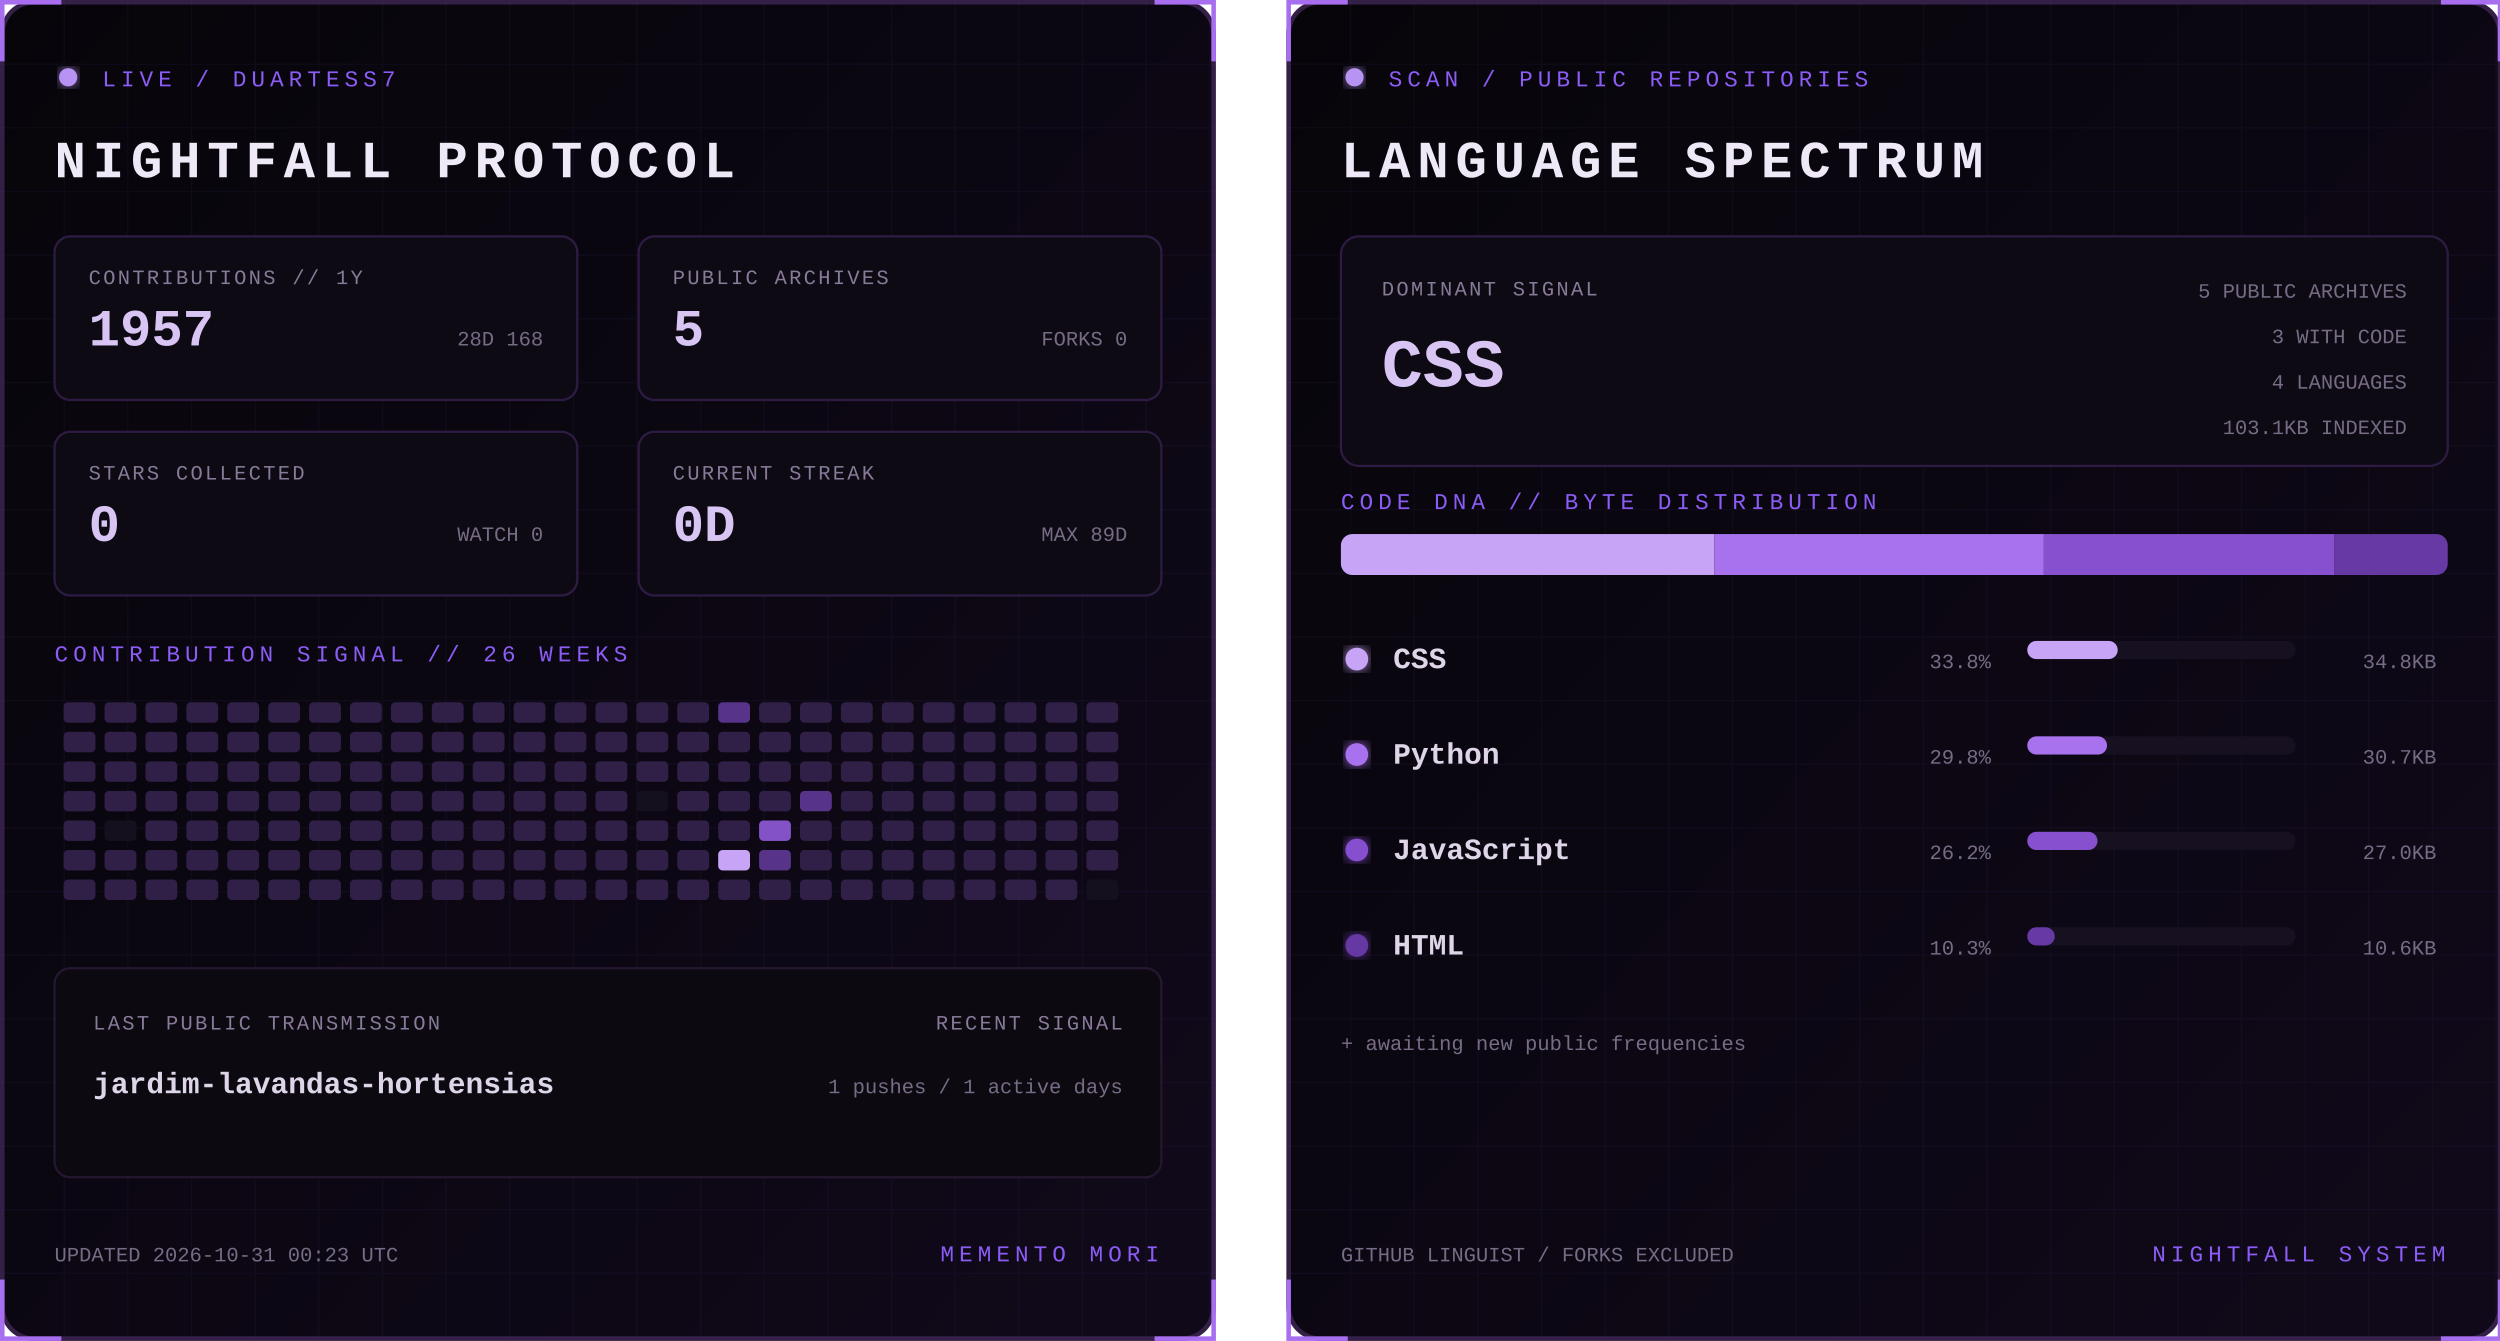
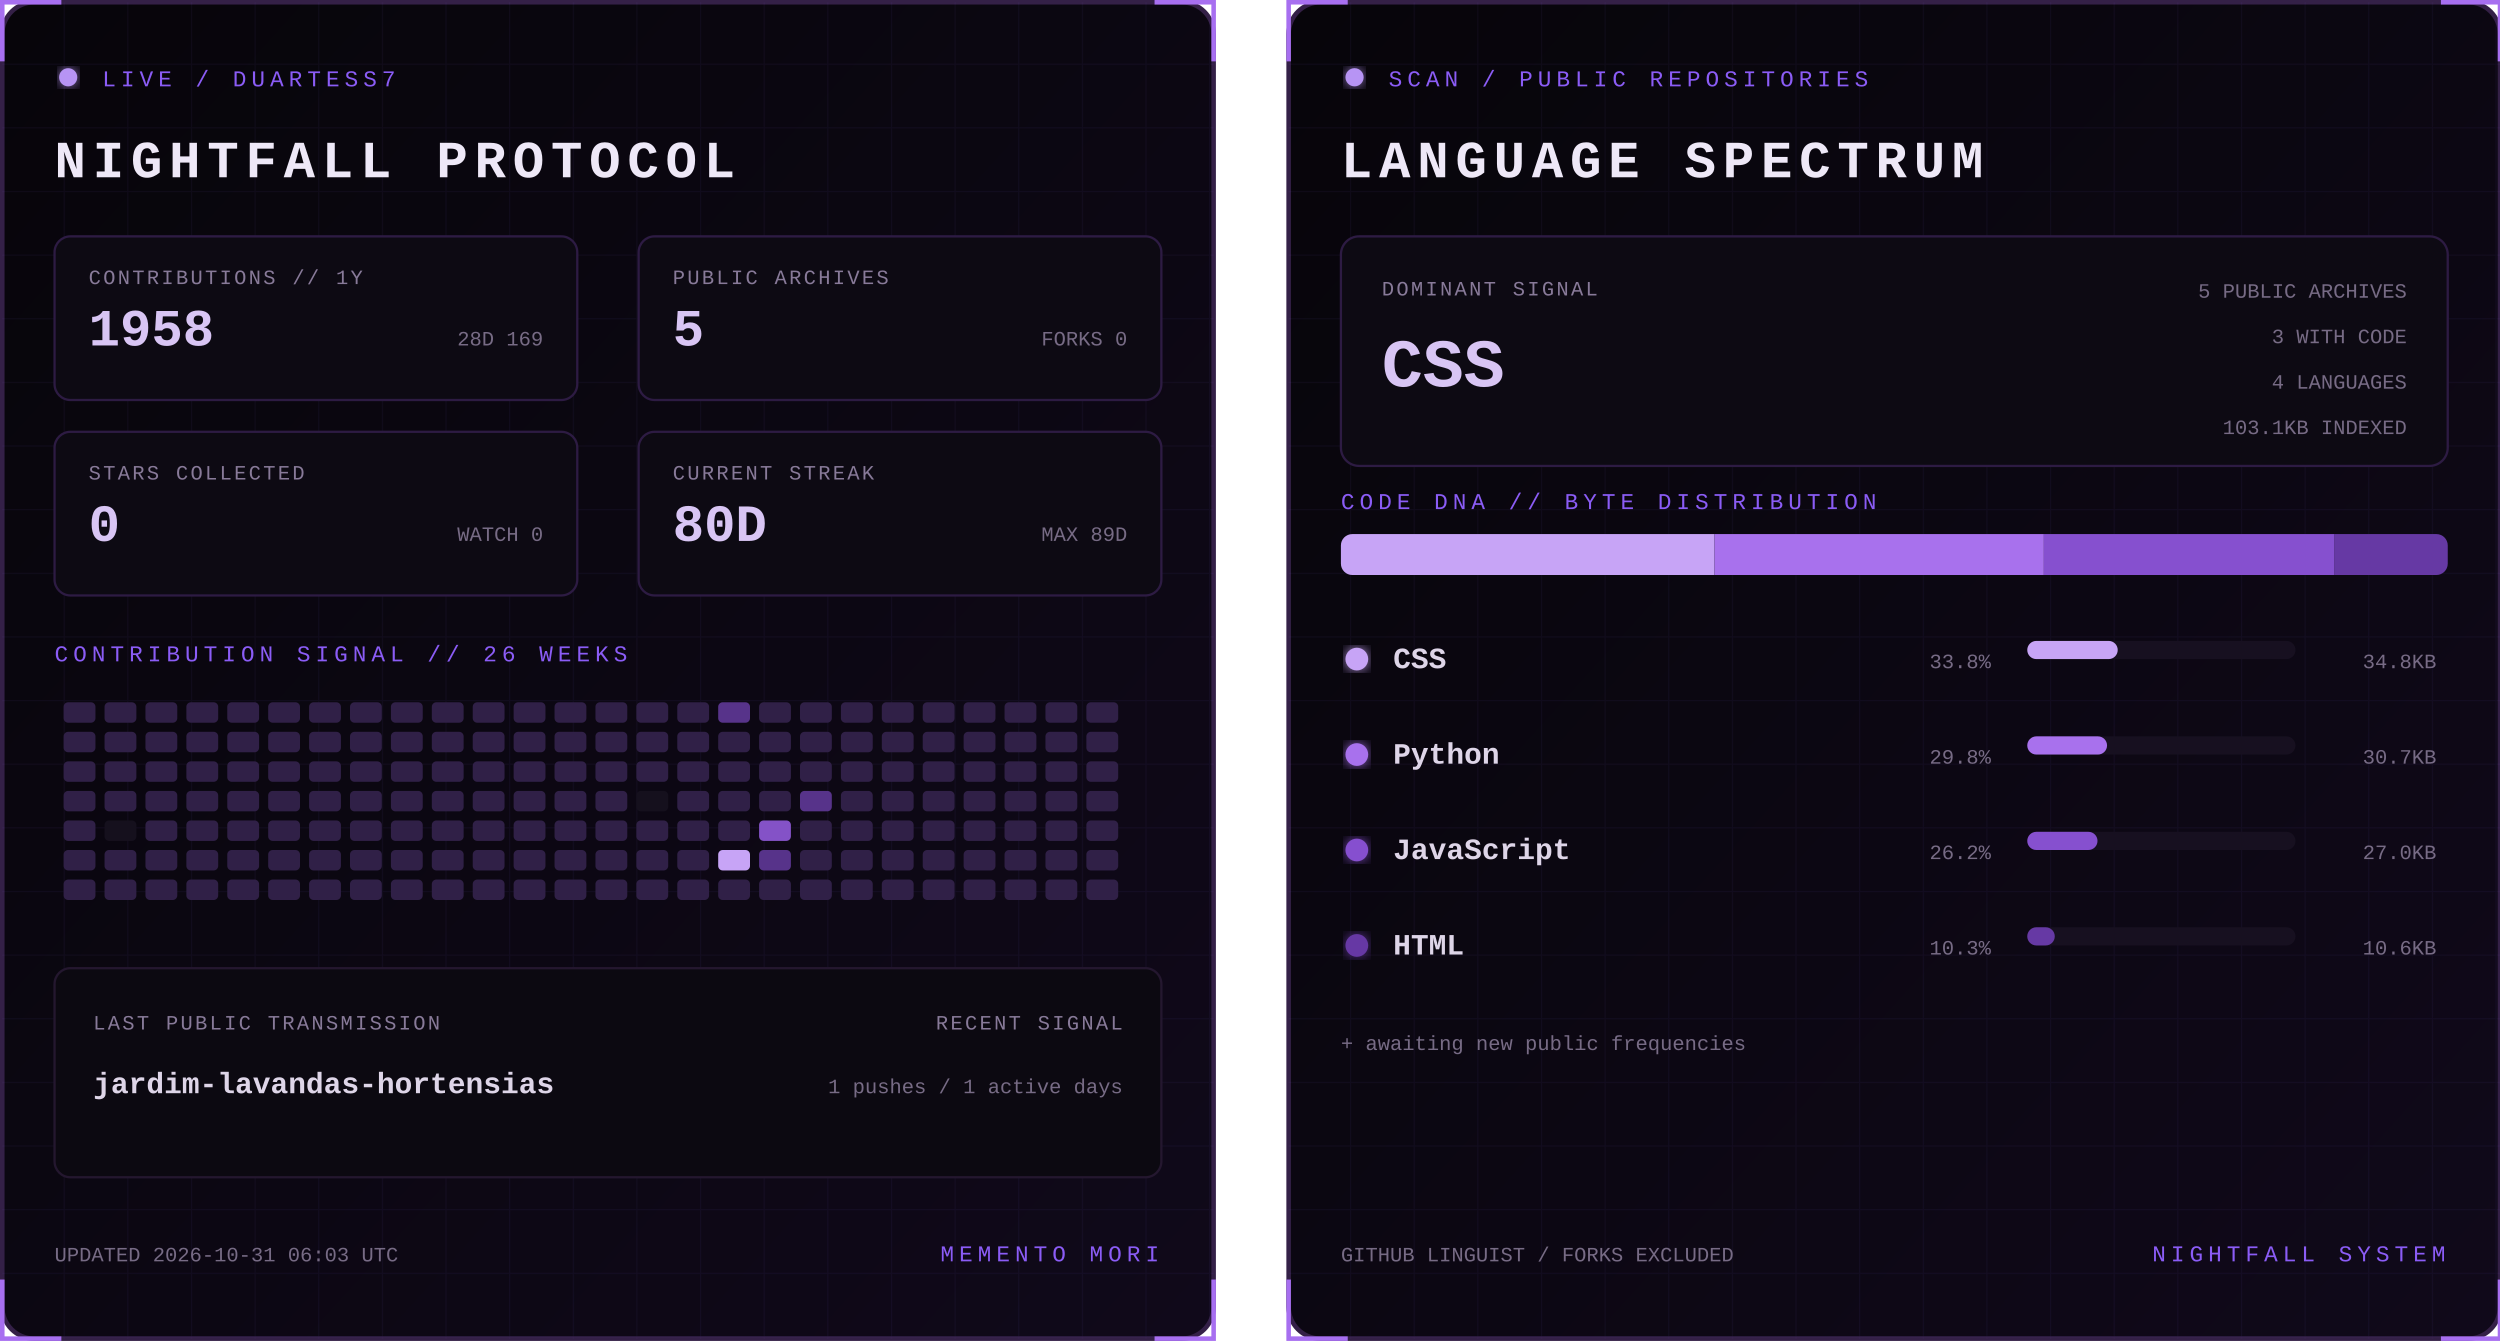
<svg xmlns="http://www.w3.org/2000/svg" width="1100" height="590" viewBox="0 0 1100 590" role="img" aria-labelledby="title desc">
  <defs>
    <linearGradient id="bg" x1="0" y1="0" x2="1" y2="1">
      <stop stop-color="#07050a" />
      <stop offset="1" stop-color="#10091a" />
    </linearGradient>
    <filter id="glow">
      <feGaussianBlur stdDeviation="3" result="b" />
      <feMerge>
        <feMergeNode in="b" />
        <feMergeNode in="SourceGraphic" />
      </feMerge>
    </filter>
    <pattern id="grid" width="28" height="28" patternUnits="userSpaceOnUse">
      <path d="M28 0H0V28" fill="none" stroke="#8b5cf6" stroke-opacity=".055" />
    </pattern>
    <clipPath id="dna">
      <rect x="24" y="235" width="487" height="18" rx="5" />
    </clipPath>
    <style>
      text { font-family: Consolas, 'Courier New', monospace; }
      .kicker { fill:#8b5cf6; font-size:10px; letter-spacing:2.2px; }
      .title { fill:#eee8f7; font-size:23px; font-weight:700; letter-spacing:3px; }
      .label { fill:#887a99; font-size:9px; letter-spacing:1px; }
      .stat { fill:#d8c5f4; font-size:23px; font-weight:700; }
      .detail,.pct { fill:#776b85; font-size:9px; }
      .lang { fill:#ded5e8; font-size:13px; font-weight:700; }
      .hero { fill:#d8c5f4; font-size:30px; font-weight:700; }
      .blink { animation:blink 1.6s step-end infinite; }
      @keyframes blink { 50% { opacity:.25 } }
    </style>
  </defs>
  <g>
    <rect x="1" y="1" width="533" height="588" rx="14" fill="url(#bg)" stroke="#342047" stroke-width="2" />
    <rect x="1" y="1" width="533" height="588" rx="14" fill="url(#grid)" />
    <path d="M27 1H1v26 M508 1h26v26 M534 563v26h-26 M27 589H1v-26" stroke="#a76ff0" stroke-width="2" fill="none" />
    <circle cx="30" cy="34" r="4" fill="#b794f4" filter="url(#glow)" class="blink" />
    <text x="45" y="38" class="kicker">LIVE / DUARTESS7</text>
    <text x="24" y="78" class="title">NIGHTFALL PROTOCOL</text>
    <g transform="translate(24 104)">
      <rect width="230" height="72" rx="7" fill="#0d0a13" stroke="#2d1b43" />
      <text x="15" y="21" class="label">CONTRIBUTIONS // 1Y</text>
-       <text x="15" y="48" class="stat">1957</text>
-       <text x="215" y="48" text-anchor="end" class="detail">28D 168</text>
+       <text x="15" y="48" class="stat">1958</text>
+       <text x="215" y="48" text-anchor="end" class="detail">28D 169</text>
    </g>
    <g transform="translate(281 104)">
      <rect width="230" height="72" rx="7" fill="#0d0a13" stroke="#2d1b43" />
      <text x="15" y="21" class="label">PUBLIC ARCHIVES</text>
      <text x="15" y="48" class="stat">5</text>
      <text x="215" y="48" text-anchor="end" class="detail">FORKS 0</text>
    </g>
    <g transform="translate(24 190)">
      <rect width="230" height="72" rx="7" fill="#0d0a13" stroke="#2d1b43" />
      <text x="15" y="21" class="label">STARS COLLECTED</text>
      <text x="15" y="48" class="stat">0</text>
      <text x="215" y="48" text-anchor="end" class="detail">WATCH 0</text>
    </g>
    <g transform="translate(281 190)">
      <rect width="230" height="72" rx="7" fill="#0d0a13" stroke="#2d1b43" />
      <text x="15" y="21" class="label">CURRENT STREAK</text>
-       <text x="15" y="48" class="stat">0D</text>
+       <text x="15" y="48" class="stat">80D</text>
      <text x="215" y="48" text-anchor="end" class="detail">MAX 89D</text>
    </g>
    <text x="24" y="291" class="kicker">CONTRIBUTION SIGNAL // 26 WEEKS</text>
    <g>
      <rect x="28" y="309" width="14" height="9" rx="2" fill="#302047" />
      <rect x="28" y="322" width="14" height="9" rx="2" fill="#302047" />
      <rect x="28" y="335" width="14" height="9" rx="2" fill="#302047" />
      <rect x="28" y="348" width="14" height="9" rx="2" fill="#302047" />
      <rect x="28" y="361" width="14" height="9" rx="2" fill="#302047" />
      <rect x="28" y="374" width="14" height="9" rx="2" fill="#302047" />
      <rect x="28" y="387" width="14" height="9" rx="2" fill="#302047" />
      <rect x="46" y="309" width="14" height="9" rx="2" fill="#302047" />
      <rect x="46" y="322" width="14" height="9" rx="2" fill="#302047" />
      <rect x="46" y="335" width="14" height="9" rx="2" fill="#302047" />
      <rect x="46" y="348" width="14" height="9" rx="2" fill="#302047" />
      <rect x="46" y="361" width="14" height="9" rx="2" fill="#15101d" />
      <rect x="46" y="374" width="14" height="9" rx="2" fill="#302047" />
      <rect x="46" y="387" width="14" height="9" rx="2" fill="#302047" />
      <rect x="64" y="309" width="14" height="9" rx="2" fill="#302047" />
      <rect x="64" y="322" width="14" height="9" rx="2" fill="#302047" />
      <rect x="64" y="335" width="14" height="9" rx="2" fill="#302047" />
      <rect x="64" y="348" width="14" height="9" rx="2" fill="#302047" />
      <rect x="64" y="361" width="14" height="9" rx="2" fill="#302047" />
      <rect x="64" y="374" width="14" height="9" rx="2" fill="#302047" />
      <rect x="64" y="387" width="14" height="9" rx="2" fill="#302047" />
      <rect x="82" y="309" width="14" height="9" rx="2" fill="#302047" />
      <rect x="82" y="322" width="14" height="9" rx="2" fill="#302047" />
      <rect x="82" y="335" width="14" height="9" rx="2" fill="#302047" />
      <rect x="82" y="348" width="14" height="9" rx="2" fill="#302047" />
      <rect x="82" y="361" width="14" height="9" rx="2" fill="#302047" />
      <rect x="82" y="374" width="14" height="9" rx="2" fill="#302047" />
      <rect x="82" y="387" width="14" height="9" rx="2" fill="#302047" />
      <rect x="100" y="309" width="14" height="9" rx="2" fill="#302047" />
      <rect x="100" y="322" width="14" height="9" rx="2" fill="#302047" />
      <rect x="100" y="335" width="14" height="9" rx="2" fill="#302047" />
      <rect x="100" y="348" width="14" height="9" rx="2" fill="#302047" />
      <rect x="100" y="361" width="14" height="9" rx="2" fill="#302047" />
      <rect x="100" y="374" width="14" height="9" rx="2" fill="#302047" />
      <rect x="100" y="387" width="14" height="9" rx="2" fill="#302047" />
      <rect x="118" y="309" width="14" height="9" rx="2" fill="#302047" />
      <rect x="118" y="322" width="14" height="9" rx="2" fill="#302047" />
      <rect x="118" y="335" width="14" height="9" rx="2" fill="#302047" />
      <rect x="118" y="348" width="14" height="9" rx="2" fill="#302047" />
      <rect x="118" y="361" width="14" height="9" rx="2" fill="#302047" />
      <rect x="118" y="374" width="14" height="9" rx="2" fill="#302047" />
      <rect x="118" y="387" width="14" height="9" rx="2" fill="#302047" />
      <rect x="136" y="309" width="14" height="9" rx="2" fill="#302047" />
      <rect x="136" y="322" width="14" height="9" rx="2" fill="#302047" />
      <rect x="136" y="335" width="14" height="9" rx="2" fill="#302047" />
      <rect x="136" y="348" width="14" height="9" rx="2" fill="#302047" />
      <rect x="136" y="361" width="14" height="9" rx="2" fill="#302047" />
      <rect x="136" y="374" width="14" height="9" rx="2" fill="#302047" />
      <rect x="136" y="387" width="14" height="9" rx="2" fill="#302047" />
      <rect x="154" y="309" width="14" height="9" rx="2" fill="#302047" />
      <rect x="154" y="322" width="14" height="9" rx="2" fill="#302047" />
      <rect x="154" y="335" width="14" height="9" rx="2" fill="#302047" />
      <rect x="154" y="348" width="14" height="9" rx="2" fill="#302047" />
      <rect x="154" y="361" width="14" height="9" rx="2" fill="#302047" />
      <rect x="154" y="374" width="14" height="9" rx="2" fill="#302047" />
      <rect x="154" y="387" width="14" height="9" rx="2" fill="#302047" />
      <rect x="172" y="309" width="14" height="9" rx="2" fill="#302047" />
      <rect x="172" y="322" width="14" height="9" rx="2" fill="#302047" />
      <rect x="172" y="335" width="14" height="9" rx="2" fill="#302047" />
      <rect x="172" y="348" width="14" height="9" rx="2" fill="#302047" />
      <rect x="172" y="361" width="14" height="9" rx="2" fill="#302047" />
      <rect x="172" y="374" width="14" height="9" rx="2" fill="#302047" />
      <rect x="172" y="387" width="14" height="9" rx="2" fill="#302047" />
      <rect x="190" y="309" width="14" height="9" rx="2" fill="#302047" />
      <rect x="190" y="322" width="14" height="9" rx="2" fill="#302047" />
      <rect x="190" y="335" width="14" height="9" rx="2" fill="#302047" />
      <rect x="190" y="348" width="14" height="9" rx="2" fill="#302047" />
      <rect x="190" y="361" width="14" height="9" rx="2" fill="#302047" />
      <rect x="190" y="374" width="14" height="9" rx="2" fill="#302047" />
      <rect x="190" y="387" width="14" height="9" rx="2" fill="#302047" />
      <rect x="208" y="309" width="14" height="9" rx="2" fill="#302047" />
      <rect x="208" y="322" width="14" height="9" rx="2" fill="#302047" />
      <rect x="208" y="335" width="14" height="9" rx="2" fill="#302047" />
      <rect x="208" y="348" width="14" height="9" rx="2" fill="#302047" />
      <rect x="208" y="361" width="14" height="9" rx="2" fill="#302047" />
      <rect x="208" y="374" width="14" height="9" rx="2" fill="#302047" />
      <rect x="208" y="387" width="14" height="9" rx="2" fill="#302047" />
      <rect x="226" y="309" width="14" height="9" rx="2" fill="#302047" />
      <rect x="226" y="322" width="14" height="9" rx="2" fill="#302047" />
      <rect x="226" y="335" width="14" height="9" rx="2" fill="#302047" />
      <rect x="226" y="348" width="14" height="9" rx="2" fill="#302047" />
      <rect x="226" y="361" width="14" height="9" rx="2" fill="#302047" />
      <rect x="226" y="374" width="14" height="9" rx="2" fill="#302047" />
      <rect x="226" y="387" width="14" height="9" rx="2" fill="#302047" />
      <rect x="244" y="309" width="14" height="9" rx="2" fill="#302047" />
      <rect x="244" y="322" width="14" height="9" rx="2" fill="#302047" />
      <rect x="244" y="335" width="14" height="9" rx="2" fill="#302047" />
      <rect x="244" y="348" width="14" height="9" rx="2" fill="#302047" />
      <rect x="244" y="361" width="14" height="9" rx="2" fill="#302047" />
      <rect x="244" y="374" width="14" height="9" rx="2" fill="#302047" />
      <rect x="244" y="387" width="14" height="9" rx="2" fill="#302047" />
      <rect x="262" y="309" width="14" height="9" rx="2" fill="#302047" />
      <rect x="262" y="322" width="14" height="9" rx="2" fill="#302047" />
      <rect x="262" y="335" width="14" height="9" rx="2" fill="#302047" />
      <rect x="262" y="348" width="14" height="9" rx="2" fill="#302047" />
      <rect x="262" y="361" width="14" height="9" rx="2" fill="#302047" />
      <rect x="262" y="374" width="14" height="9" rx="2" fill="#302047" />
      <rect x="262" y="387" width="14" height="9" rx="2" fill="#302047" />
      <rect x="280" y="309" width="14" height="9" rx="2" fill="#302047" />
      <rect x="280" y="322" width="14" height="9" rx="2" fill="#302047" />
      <rect x="280" y="335" width="14" height="9" rx="2" fill="#302047" />
      <rect x="280" y="348" width="14" height="9" rx="2" fill="#15101d" />
      <rect x="280" y="361" width="14" height="9" rx="2" fill="#302047" />
      <rect x="280" y="374" width="14" height="9" rx="2" fill="#302047" />
      <rect x="280" y="387" width="14" height="9" rx="2" fill="#302047" />
      <rect x="298" y="309" width="14" height="9" rx="2" fill="#302047" />
      <rect x="298" y="322" width="14" height="9" rx="2" fill="#302047" />
      <rect x="298" y="335" width="14" height="9" rx="2" fill="#302047" />
      <rect x="298" y="348" width="14" height="9" rx="2" fill="#302047" />
      <rect x="298" y="361" width="14" height="9" rx="2" fill="#302047" />
      <rect x="298" y="374" width="14" height="9" rx="2" fill="#302047" />
      <rect x="298" y="387" width="14" height="9" rx="2" fill="#302047" />
      <rect x="316" y="309" width="14" height="9" rx="2" fill="#57338a" />
      <rect x="316" y="322" width="14" height="9" rx="2" fill="#302047" />
      <rect x="316" y="335" width="14" height="9" rx="2" fill="#302047" />
      <rect x="316" y="348" width="14" height="9" rx="2" fill="#302047" />
      <rect x="316" y="361" width="14" height="9" rx="2" fill="#302047" />
      <rect x="316" y="374" width="14" height="9" rx="2" fill="#c7a4f6" />
      <rect x="316" y="387" width="14" height="9" rx="2" fill="#302047" />
      <rect x="334" y="309" width="14" height="9" rx="2" fill="#302047" />
      <rect x="334" y="322" width="14" height="9" rx="2" fill="#302047" />
      <rect x="334" y="335" width="14" height="9" rx="2" fill="#302047" />
      <rect x="334" y="348" width="14" height="9" rx="2" fill="#302047" />
      <rect x="334" y="361" width="14" height="9" rx="2" fill="#8452c7" />
      <rect x="334" y="374" width="14" height="9" rx="2" fill="#57338a" />
      <rect x="334" y="387" width="14" height="9" rx="2" fill="#302047" />
      <rect x="352" y="309" width="14" height="9" rx="2" fill="#302047" />
      <rect x="352" y="322" width="14" height="9" rx="2" fill="#302047" />
      <rect x="352" y="335" width="14" height="9" rx="2" fill="#302047" />
      <rect x="352" y="348" width="14" height="9" rx="2" fill="#57338a" />
      <rect x="352" y="361" width="14" height="9" rx="2" fill="#302047" />
      <rect x="352" y="374" width="14" height="9" rx="2" fill="#302047" />
      <rect x="352" y="387" width="14" height="9" rx="2" fill="#302047" />
      <rect x="370" y="309" width="14" height="9" rx="2" fill="#302047" />
      <rect x="370" y="322" width="14" height="9" rx="2" fill="#302047" />
      <rect x="370" y="335" width="14" height="9" rx="2" fill="#302047" />
      <rect x="370" y="348" width="14" height="9" rx="2" fill="#302047" />
      <rect x="370" y="361" width="14" height="9" rx="2" fill="#302047" />
      <rect x="370" y="374" width="14" height="9" rx="2" fill="#302047" />
      <rect x="370" y="387" width="14" height="9" rx="2" fill="#302047" />
      <rect x="388" y="309" width="14" height="9" rx="2" fill="#302047" />
      <rect x="388" y="322" width="14" height="9" rx="2" fill="#302047" />
      <rect x="388" y="335" width="14" height="9" rx="2" fill="#302047" />
      <rect x="388" y="348" width="14" height="9" rx="2" fill="#302047" />
      <rect x="388" y="361" width="14" height="9" rx="2" fill="#302047" />
      <rect x="388" y="374" width="14" height="9" rx="2" fill="#302047" />
      <rect x="388" y="387" width="14" height="9" rx="2" fill="#302047" />
      <rect x="406" y="309" width="14" height="9" rx="2" fill="#302047" />
      <rect x="406" y="322" width="14" height="9" rx="2" fill="#302047" />
      <rect x="406" y="335" width="14" height="9" rx="2" fill="#302047" />
      <rect x="406" y="348" width="14" height="9" rx="2" fill="#302047" />
      <rect x="406" y="361" width="14" height="9" rx="2" fill="#302047" />
      <rect x="406" y="374" width="14" height="9" rx="2" fill="#302047" />
      <rect x="406" y="387" width="14" height="9" rx="2" fill="#302047" />
      <rect x="424" y="309" width="14" height="9" rx="2" fill="#302047" />
      <rect x="424" y="322" width="14" height="9" rx="2" fill="#302047" />
      <rect x="424" y="335" width="14" height="9" rx="2" fill="#302047" />
      <rect x="424" y="348" width="14" height="9" rx="2" fill="#302047" />
      <rect x="424" y="361" width="14" height="9" rx="2" fill="#302047" />
      <rect x="424" y="374" width="14" height="9" rx="2" fill="#302047" />
      <rect x="424" y="387" width="14" height="9" rx="2" fill="#302047" />
      <rect x="442" y="309" width="14" height="9" rx="2" fill="#302047" />
      <rect x="442" y="322" width="14" height="9" rx="2" fill="#302047" />
      <rect x="442" y="335" width="14" height="9" rx="2" fill="#302047" />
      <rect x="442" y="348" width="14" height="9" rx="2" fill="#302047" />
      <rect x="442" y="361" width="14" height="9" rx="2" fill="#302047" />
      <rect x="442" y="374" width="14" height="9" rx="2" fill="#302047" />
      <rect x="442" y="387" width="14" height="9" rx="2" fill="#302047" />
      <rect x="460" y="309" width="14" height="9" rx="2" fill="#302047" />
      <rect x="460" y="322" width="14" height="9" rx="2" fill="#302047" />
      <rect x="460" y="335" width="14" height="9" rx="2" fill="#302047" />
      <rect x="460" y="348" width="14" height="9" rx="2" fill="#302047" />
      <rect x="460" y="361" width="14" height="9" rx="2" fill="#302047" />
      <rect x="460" y="374" width="14" height="9" rx="2" fill="#302047" />
      <rect x="460" y="387" width="14" height="9" rx="2" fill="#302047" />
      <rect x="478" y="309" width="14" height="9" rx="2" fill="#302047" />
      <rect x="478" y="322" width="14" height="9" rx="2" fill="#302047" />
      <rect x="478" y="335" width="14" height="9" rx="2" fill="#302047" />
      <rect x="478" y="348" width="14" height="9" rx="2" fill="#302047" />
      <rect x="478" y="361" width="14" height="9" rx="2" fill="#302047" />
      <rect x="478" y="374" width="14" height="9" rx="2" fill="#302047" />
-       <rect x="478" y="387" width="14" height="9" rx="2" fill="#15101d" />
+       <rect x="478" y="387" width="14" height="9" rx="2" fill="#302047" />
    </g>
    <rect x="24" y="426" width="487" height="92" rx="7" fill="#0c0911" stroke="#24172f" />
    <text x="41" y="453" class="label">LAST PUBLIC TRANSMISSION</text>
    <text x="41" y="481" class="lang">jardim-lavandas-hortensias</text>
    <text x="494" y="453" text-anchor="end" class="label">RECENT SIGNAL</text>
    <text x="494" y="481" text-anchor="end" class="detail">1 pushes / 1 active days</text>
-     <text x="24" y="555" class="detail">UPDATED 2026-10-31 00:23 UTC</text>
+     <text x="24" y="555" class="detail">UPDATED 2026-10-31 06:03 UTC</text>
    <text x="510" y="555" text-anchor="end" class="kicker">MEMENTO MORI</text>
  </g>
  <g transform="translate(566)">
    <rect x="1" y="1" width="533" height="588" rx="14" fill="url(#bg)" stroke="#342047" stroke-width="2" />
    <rect x="1" y="1" width="533" height="588" rx="14" fill="url(#grid)" />
    <path d="M27 1H1v26 M508 1h26v26 M534 563v26h-26 M27 589H1v-26" stroke="#a76ff0" stroke-width="2" fill="none" />
    <circle cx="30" cy="34" r="4" fill="#b794f4" filter="url(#glow)" class="blink" />
    <text x="45" y="38" class="kicker">SCAN / PUBLIC REPOSITORIES</text>
    <text x="24" y="78" class="title">LANGUAGE SPECTRUM</text>
    <rect x="24" y="104" width="487" height="101" rx="8" fill="#0d0a13" stroke="#2d1b43" />
    <text x="42" y="130" class="label">DOMINANT SIGNAL</text>
    <text x="42" y="170" class="hero">CSS</text>
    <text x="493" y="131" text-anchor="end" class="detail">5 PUBLIC ARCHIVES</text>
    <text x="493" y="151" text-anchor="end" class="detail">3 WITH CODE</text>
    <text x="493" y="171" text-anchor="end" class="detail">4 LANGUAGES</text>
    <text x="493" y="191" text-anchor="end" class="detail">103.1KB INDEXED</text>
    <text x="24" y="224" class="kicker">CODE DNA // BYTE DISTRIBUTION</text>
    <rect x="24" y="235" width="487" height="18" rx="5" fill="#171020" />
    <g clip-path="url(#dna)">
      <rect x="24.0" y="235" width="164.4" height="18" fill="#c7a4f6" />
      <rect x="188.4" y="235" width="144.9" height="18" fill="#a871ed" />
      <rect x="333.3" y="235" width="127.7" height="18" fill="#8650cf" />
      <rect x="461.0" y="235" width="50.0" height="18" fill="#6639a4" />
    </g>
    <circle cx="31" cy="290" r="5" fill="#c7a4f6" filter="url(#glow)" />
    <text x="47" y="294" class="lang">CSS</text>
    <text x="310" y="294" text-anchor="end" class="pct">33.8%</text>
    <rect x="326" y="282" width="118" height="8" rx="4" fill="#171020" />
    <rect x="326" y="282" width="39.8" height="8" rx="4" fill="#c7a4f6" />
    <text x="506" y="294" text-anchor="end" class="detail">34.8KB</text>
    <circle cx="31" cy="332" r="5" fill="#a871ed" filter="url(#glow)" />
    <text x="47" y="336" class="lang">Python</text>
    <text x="310" y="336" text-anchor="end" class="pct">29.8%</text>
    <rect x="326" y="324" width="118" height="8" rx="4" fill="#171020" />
    <rect x="326" y="324" width="35.1" height="8" rx="4" fill="#a871ed" />
    <text x="506" y="336" text-anchor="end" class="detail">30.7KB</text>
    <circle cx="31" cy="374" r="5" fill="#8650cf" filter="url(#glow)" />
    <text x="47" y="378" class="lang">JavaScript</text>
    <text x="310" y="378" text-anchor="end" class="pct">26.2%</text>
    <rect x="326" y="366" width="118" height="8" rx="4" fill="#171020" />
    <rect x="326" y="366" width="30.9" height="8" rx="4" fill="#8650cf" />
    <text x="506" y="378" text-anchor="end" class="detail">27.0KB</text>
    <circle cx="31" cy="416" r="5" fill="#6639a4" filter="url(#glow)" />
    <text x="47" y="420" class="lang">HTML</text>
    <text x="310" y="420" text-anchor="end" class="pct">10.3%</text>
    <rect x="326" y="408" width="118" height="8" rx="4" fill="#171020" />
    <rect x="326" y="408" width="12.1" height="8" rx="4" fill="#6639a4" />
    <text x="506" y="420" text-anchor="end" class="detail">10.6KB</text>
    <text x="24" y="462" class="detail">+ awaiting new public frequencies</text>
    <text x="24" y="555" class="detail">GITHUB LINGUIST / FORKS EXCLUDED</text>
    <text x="510" y="555" text-anchor="end" class="kicker">NIGHTFALL SYSTEM</text>
  </g>
</svg>
